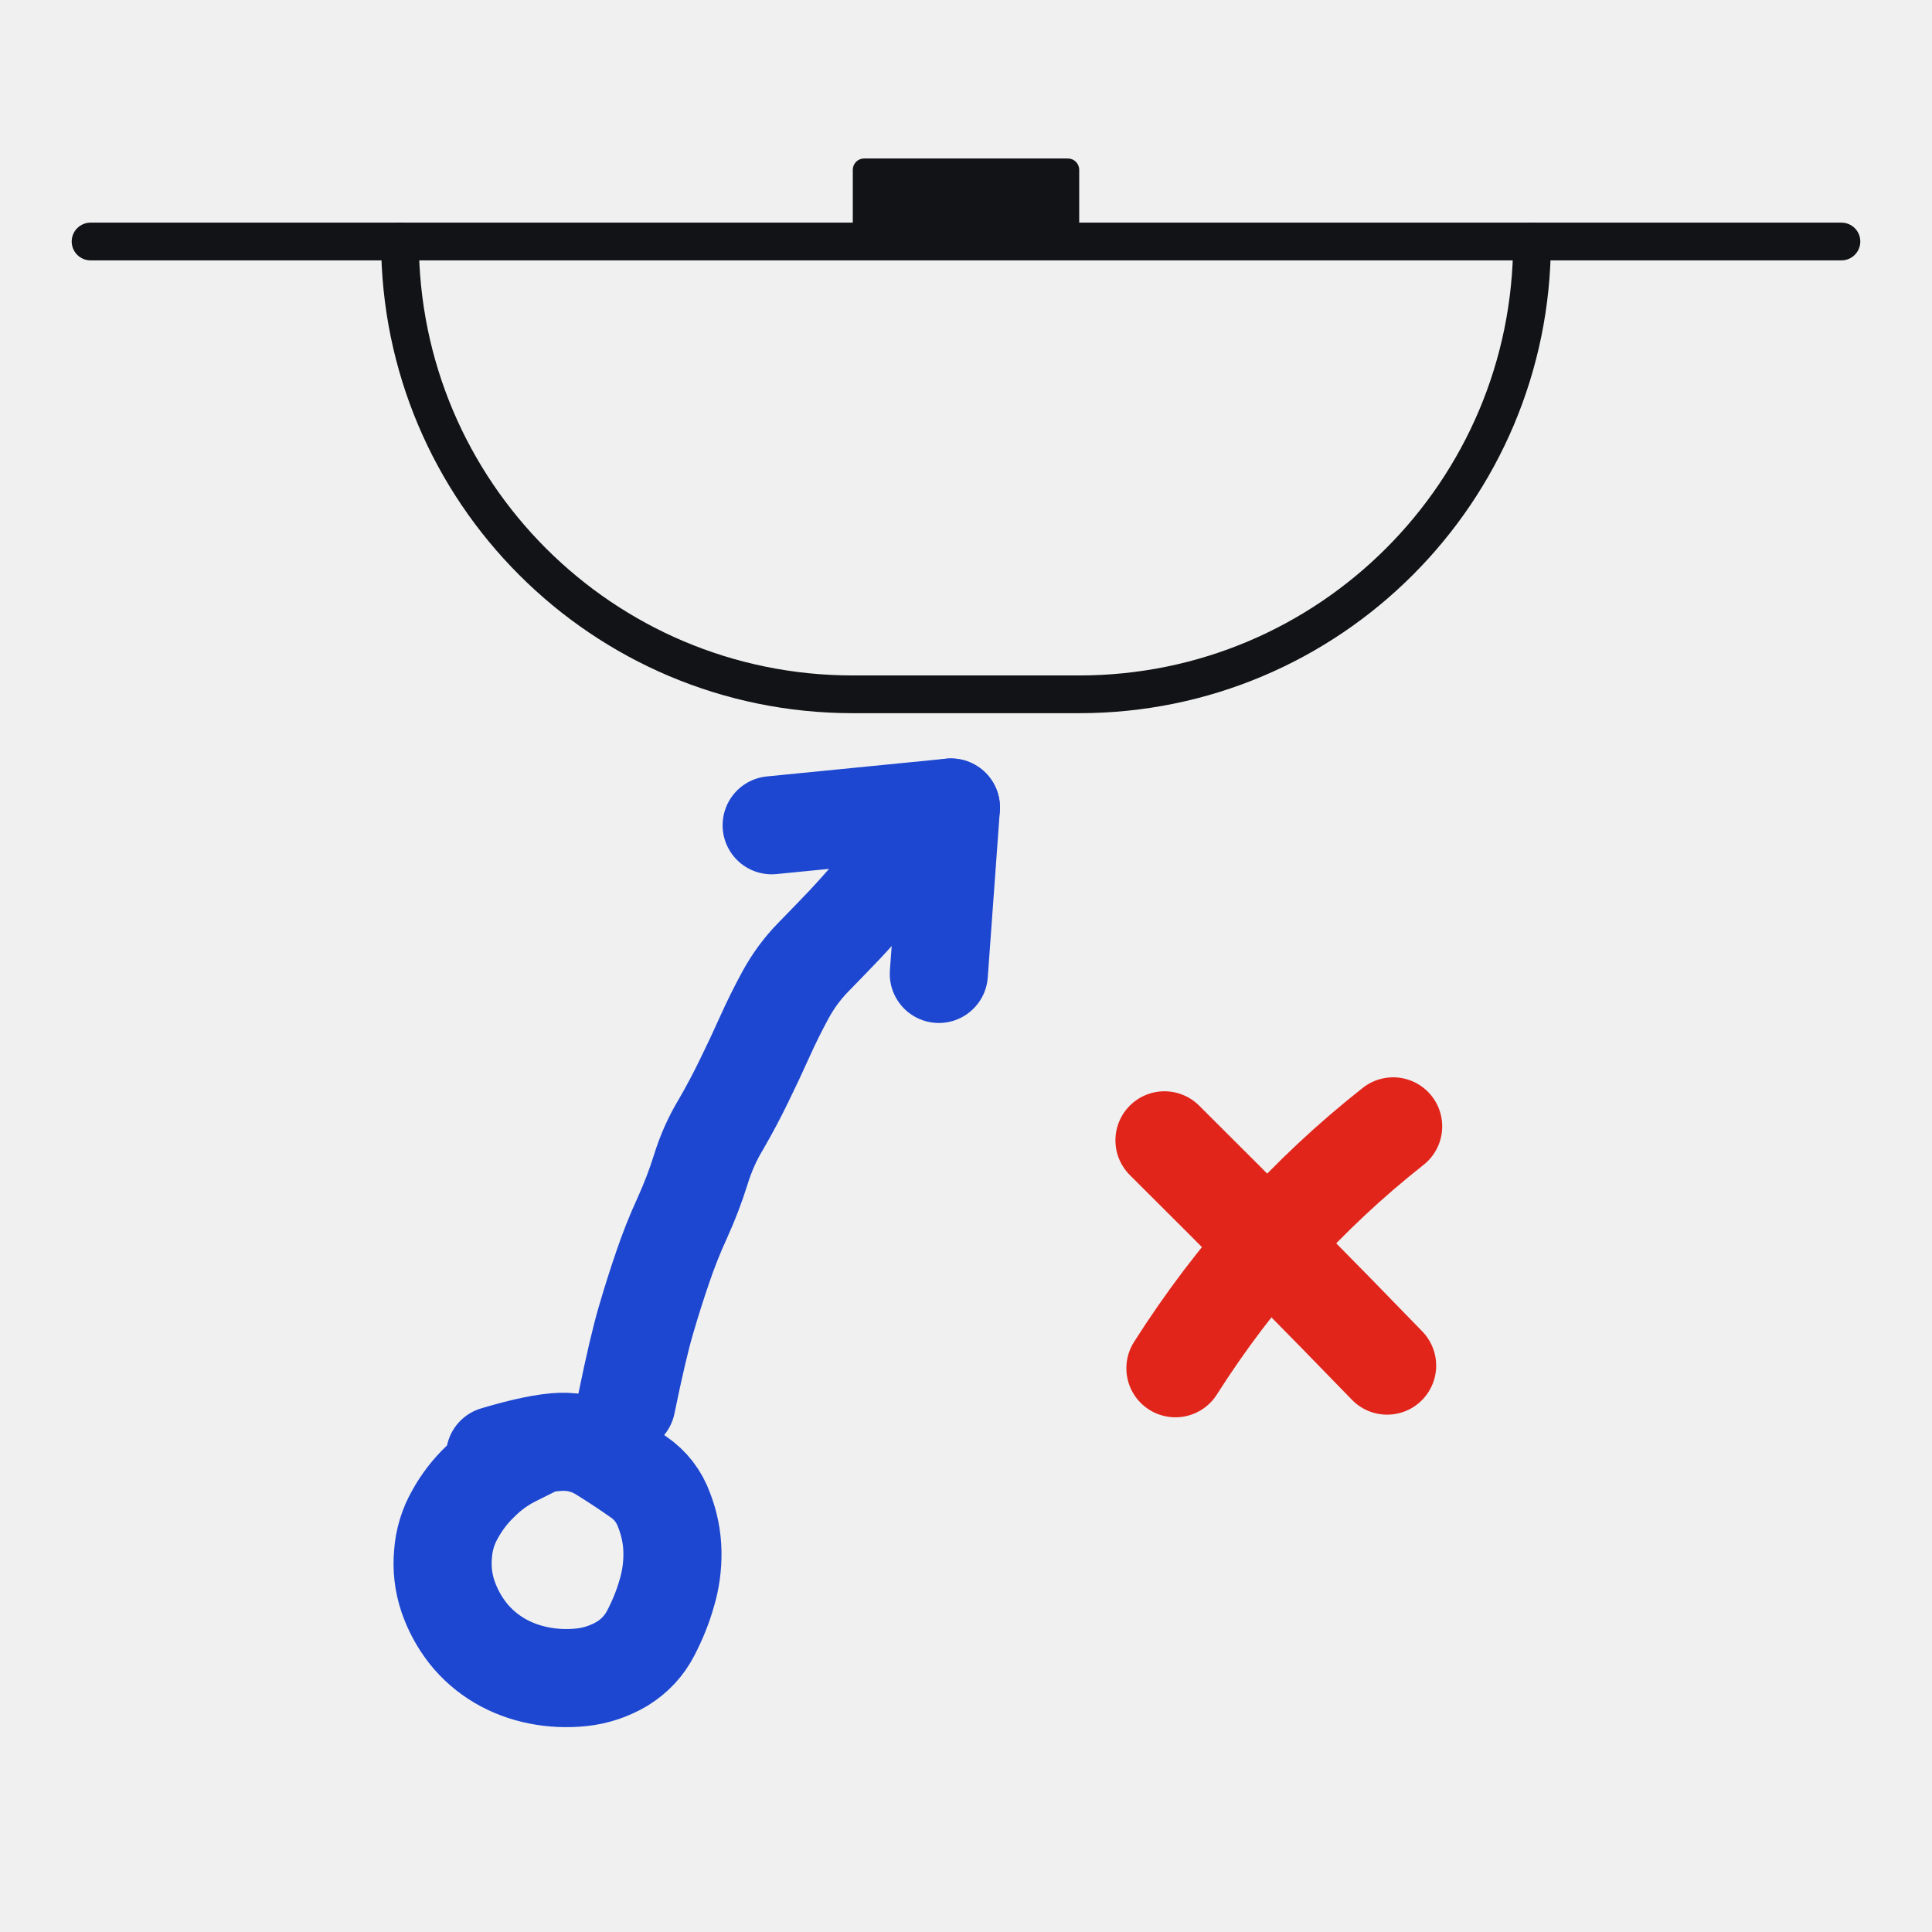
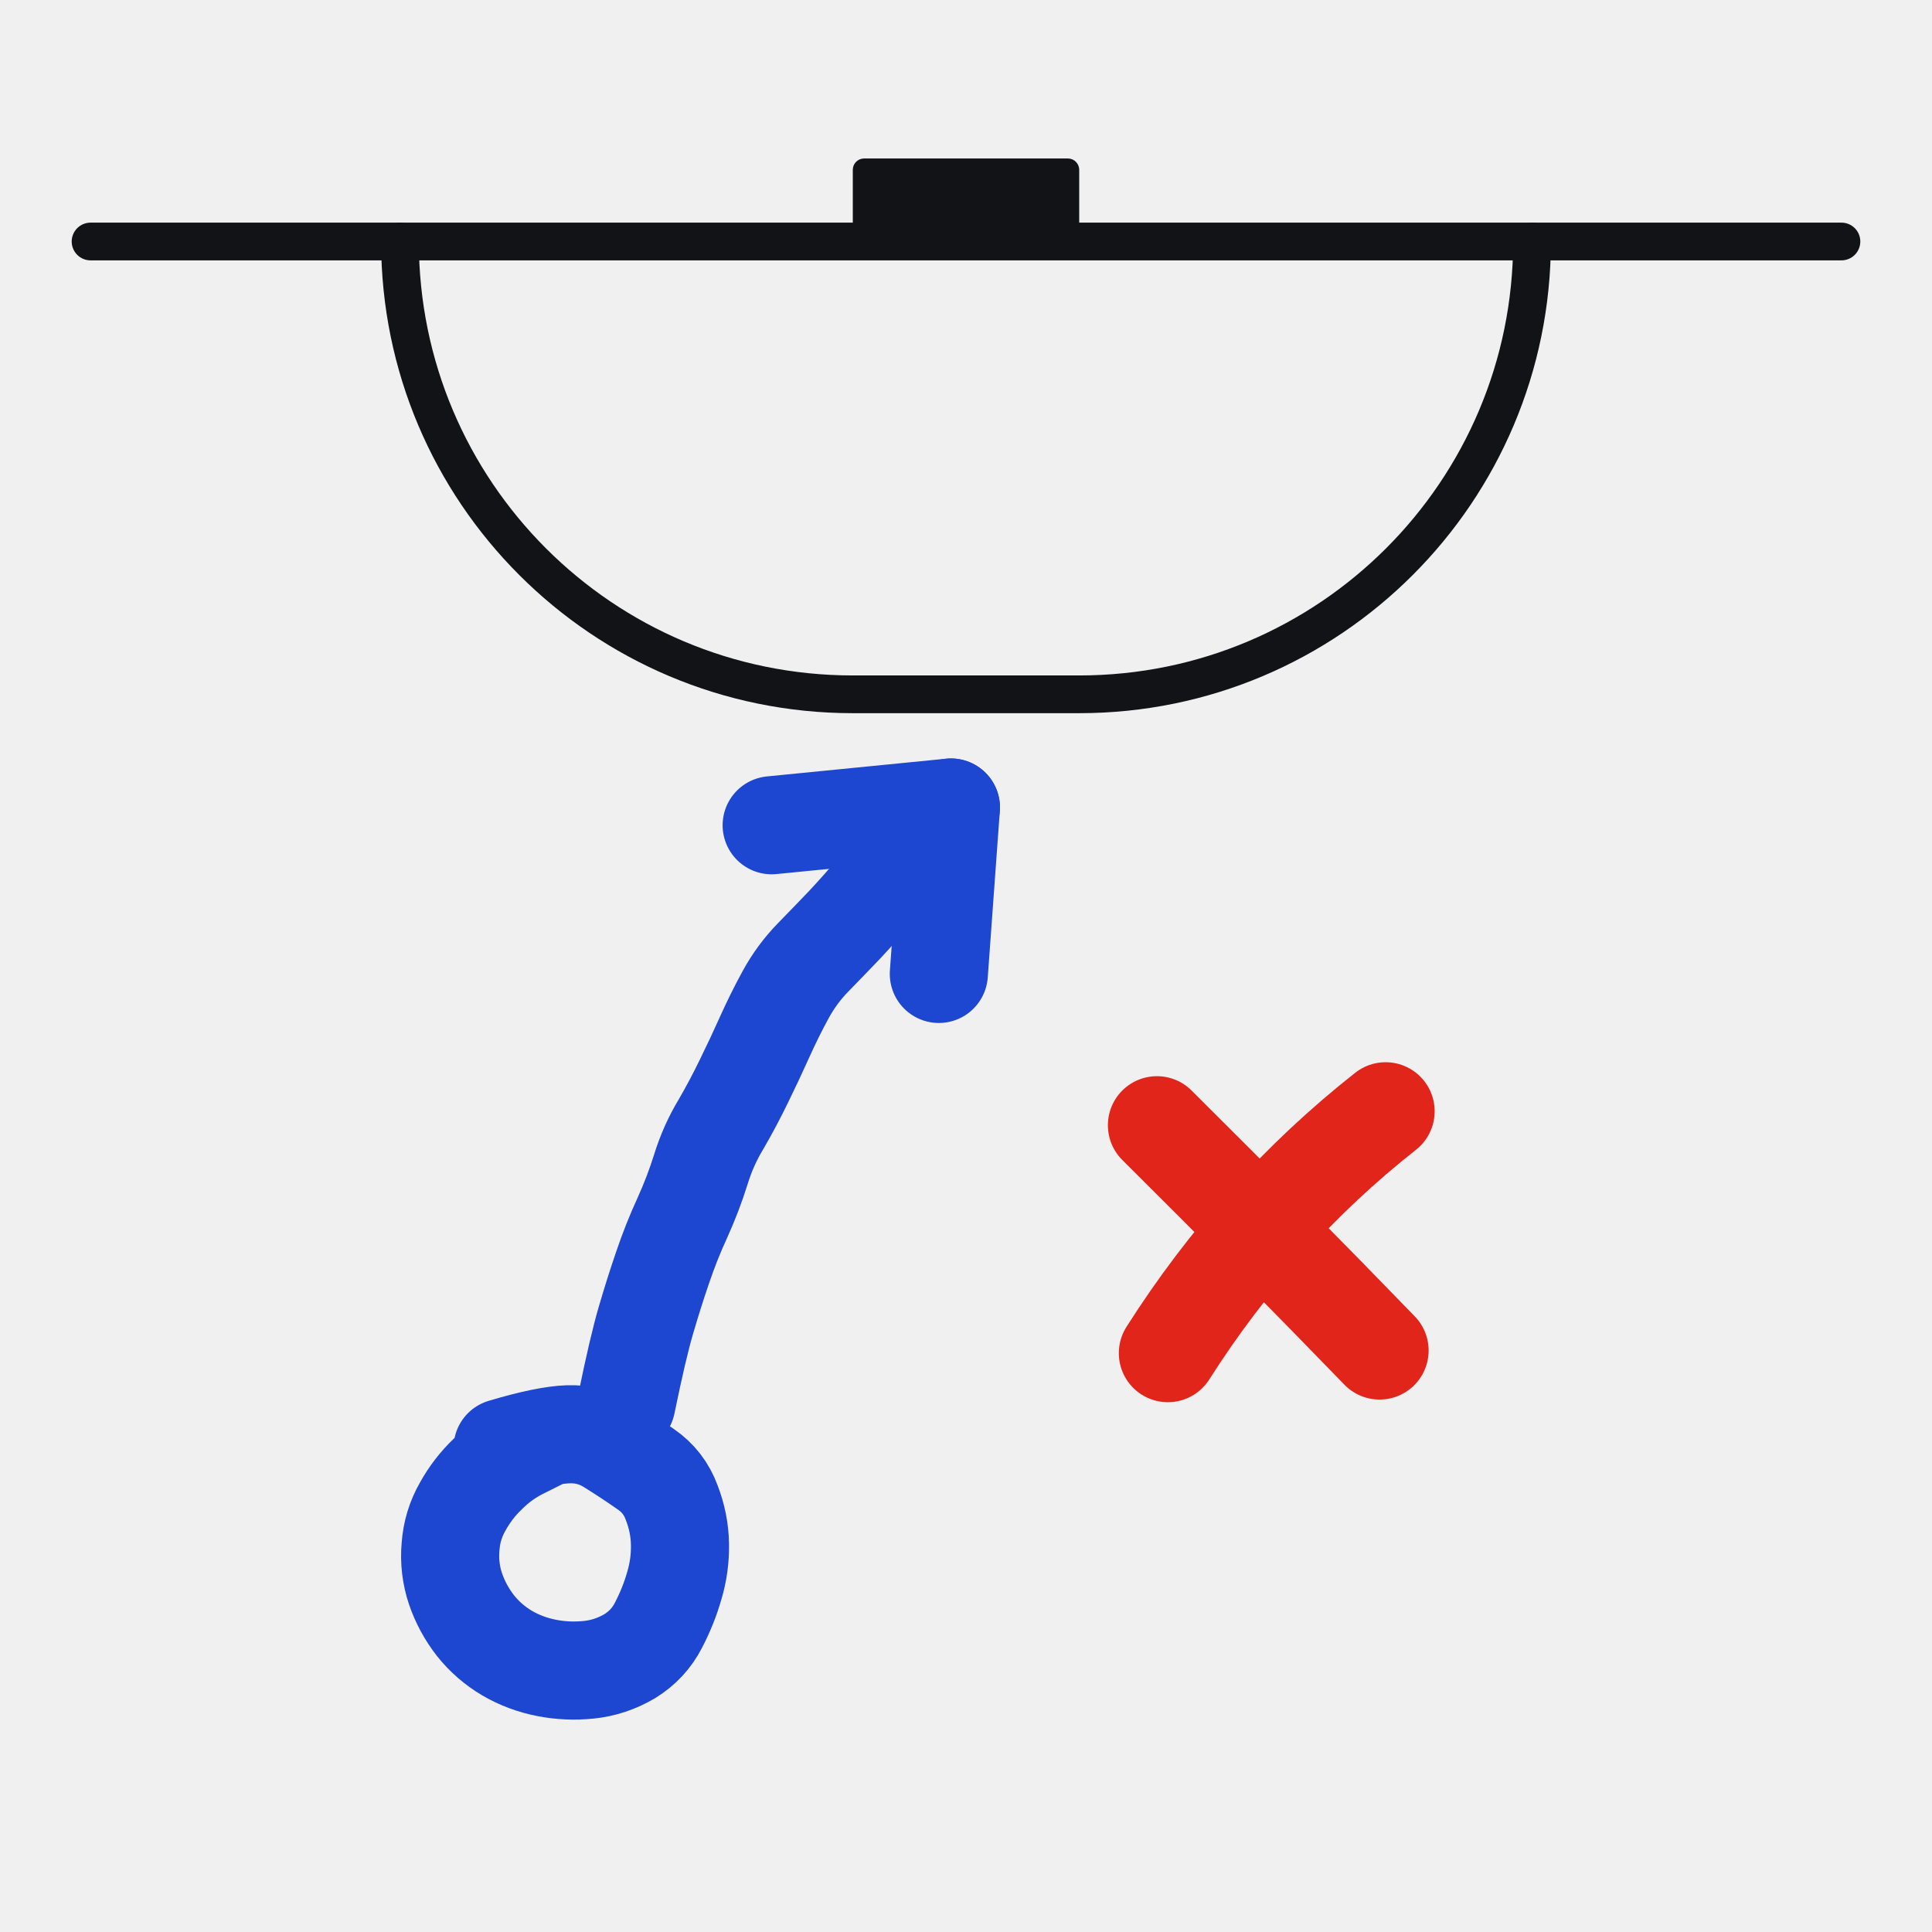
<svg xmlns="http://www.w3.org/2000/svg" viewBox="0 0 512 512">
  <defs>
    <mask id="km1" maskUnits="userSpaceOnUse" x="0" y="0" width="512" height="512">
      <rect width="512" height="512" fill="#fff" />
-       <path d="M308.6 302.2Q341.2 334.6 367.6 361.9M369.2 298.5Q335.2 325.3 311.5 362.6" stroke="#000" stroke-width="48" stroke-linecap="round" fill="none" />
-       <path d="M131.2 385.7Q142.6 382.3 148.6 382.1Q154.5 381.9 159.5 385Q164.5 388.1 169.2 391.4Q174 394.7 176 400.2Q178.1 405.6 178.2 411.2Q178.3 416.9 176.7 422.2Q175.2 427.5 172.5 432.7Q169.9 437.8 164.9 440.9Q159.8 443.9 154.1 444.5Q148.3 445.1 142.8 444Q137.2 442.9 132.4 440.1Q127.5 437.2 124 432.8Q120.5 428.3 118.7 423Q116.9 417.6 117.4 411.9Q117.8 406.2 120.6 401.3Q123.3 396.4 127.3 392.6Q131.2 388.7 136.2 386.2L141.2 383.7" fill="none" stroke="#000" stroke-width="48" stroke-linecap="round" stroke-linejoin="round" />
+       <path d="M306.6 298.2Q339.2 330.6 365.6 357.9M367.2 294.5Q333.2 321.3 309.5 358.6" stroke="#000" stroke-width="48" stroke-linecap="round" fill="none" />
+       <path d="M133.2 383.7Q144.6 380.3 150.6 380.1Q156.5 379.9 161.5 383Q166.5 386.1 171.2 389.4Q176 392.7 178 398.2Q180.1 403.6 180.2 409.2Q180.3 414.9 178.7 420.2Q177.2 425.5 174.5 430.7Q171.9 435.8 166.9 438.9Q161.8 441.9 156.1 442.5Q150.3 443.1 144.8 442Q139.2 440.9 134.4 438.1Q129.5 435.2 126 430.8Q122.5 426.3 120.7 421Q118.9 415.6 119.4 409.9Q119.8 404.2 122.6 399.3Q125.3 394.4 129.3 390.6Q133.2 386.7 138.2 384.2L143.2 381.7" fill="none" stroke="#000" stroke-width="48" stroke-linecap="round" stroke-linejoin="round" />
      <path d="M166 372Q169.1 356.9 171.2 349.8Q173.3 342.6 175.6 335.9Q177.9 329.1 180.8 322.8Q183.7 316.4 185.7 310Q187.7 303.5 191.1 297.9Q194.4 292.2 197.2 286.4Q200 280.7 202.6 274.9Q205.2 269.1 208.2 263.6Q211.2 258.1 215.5 253.7Q219.8 249.3 224 244.9Q228.1 240.5 232 235.9Q235.8 231.3 239.7 226.9Q243.7 222.4 247.9 218.2L252 214" fill="none" stroke="#000" stroke-width="48" stroke-linecap="round" stroke-linejoin="round" />
      <path d="M246 295.4L252 214L164.3 222.7" fill="none" stroke="#000" stroke-width="48" stroke-linecap="round" stroke-linejoin="round" />
    </mask>
  </defs>
  <g mask="url(#km1)">
    <path d="M24 64H488" stroke="#111316" stroke-width="10" stroke-linecap="round" fill="none" />
    <rect x="226" y="42" width="60" height="22" rx="3" fill="#111316" />
    <path d="M106 64A120 120 0 0 0 226 184H286A120 120 0 0 0 406 64" stroke="#111316" stroke-width="10" fill="none" stroke-linecap="round" />
  </g>
-   <path d="M308.6 302.2Q341.2 334.6 367.6 361.9M369.2 298.5Q335.2 325.3 311.5 362.6" stroke="#e1251b" stroke-width="26" stroke-linecap="round" fill="none" />
-   <path d="M131.2 385.7Q142.6 382.3 148.6 382.1Q154.5 381.9 159.5 385Q164.5 388.1 169.2 391.4Q174 394.7 176 400.2Q178.1 405.6 178.2 411.2Q178.3 416.9 176.7 422.2Q175.2 427.5 172.5 432.7Q169.9 437.8 164.9 440.9Q159.8 443.9 154.1 444.5Q148.3 445.1 142.8 444Q137.2 442.9 132.4 440.1Q127.5 437.2 124 432.8Q120.5 428.3 118.7 423Q116.9 417.6 117.4 411.9Q117.8 406.2 120.6 401.3Q123.3 396.4 127.3 392.6Q131.2 388.7 136.2 386.2L141.2 383.7" fill="none" stroke="#1d47d1" stroke-width="26" stroke-linecap="round" stroke-linejoin="round" />
+   <path d="M306.6 298.2Q339.2 330.6 365.6 357.9M367.2 294.5Q333.2 321.3 309.5 358.6" stroke="#e1251b" stroke-width="26" stroke-linecap="round" fill="none" />
+   <path d="M133.2 383.7Q144.6 380.3 150.6 380.1Q156.5 379.9 161.5 383Q166.5 386.1 171.2 389.4Q176 392.7 178 398.2Q180.1 403.6 180.2 409.2Q180.3 414.9 178.7 420.2Q177.2 425.5 174.5 430.7Q171.9 435.8 166.9 438.9Q161.8 441.9 156.1 442.5Q150.3 443.1 144.8 442Q139.2 440.9 134.4 438.1Q129.5 435.2 126 430.8Q122.5 426.3 120.7 421Q118.9 415.6 119.4 409.9Q119.8 404.2 122.6 399.3Q125.3 394.4 129.3 390.6Q133.2 386.7 138.2 384.2L143.2 381.7" fill="none" stroke="#1d47d1" stroke-width="26" stroke-linecap="round" stroke-linejoin="round" />
  <path d="M166 372Q169.1 356.9 171.2 349.8Q173.3 342.6 175.6 335.9Q177.9 329.1 180.8 322.8Q183.7 316.4 185.7 310Q187.7 303.5 191.1 297.9Q194.4 292.2 197.2 286.4Q200 280.7 202.6 274.9Q205.2 269.1 208.2 263.6Q211.2 258.1 215.5 253.7Q219.8 249.3 224 244.9Q228.1 240.5 232 235.9Q235.8 231.3 239.7 226.9Q243.7 222.4 247.9 218.2L252 214" fill="none" stroke="#1d47d1" stroke-width="26" stroke-linecap="round" stroke-linejoin="round" />
  <path d="M248.8 258.1L252 214L204.5 218.7" fill="none" stroke="#1d47d1" stroke-width="26" stroke-linecap="round" stroke-linejoin="round" />
</svg>
